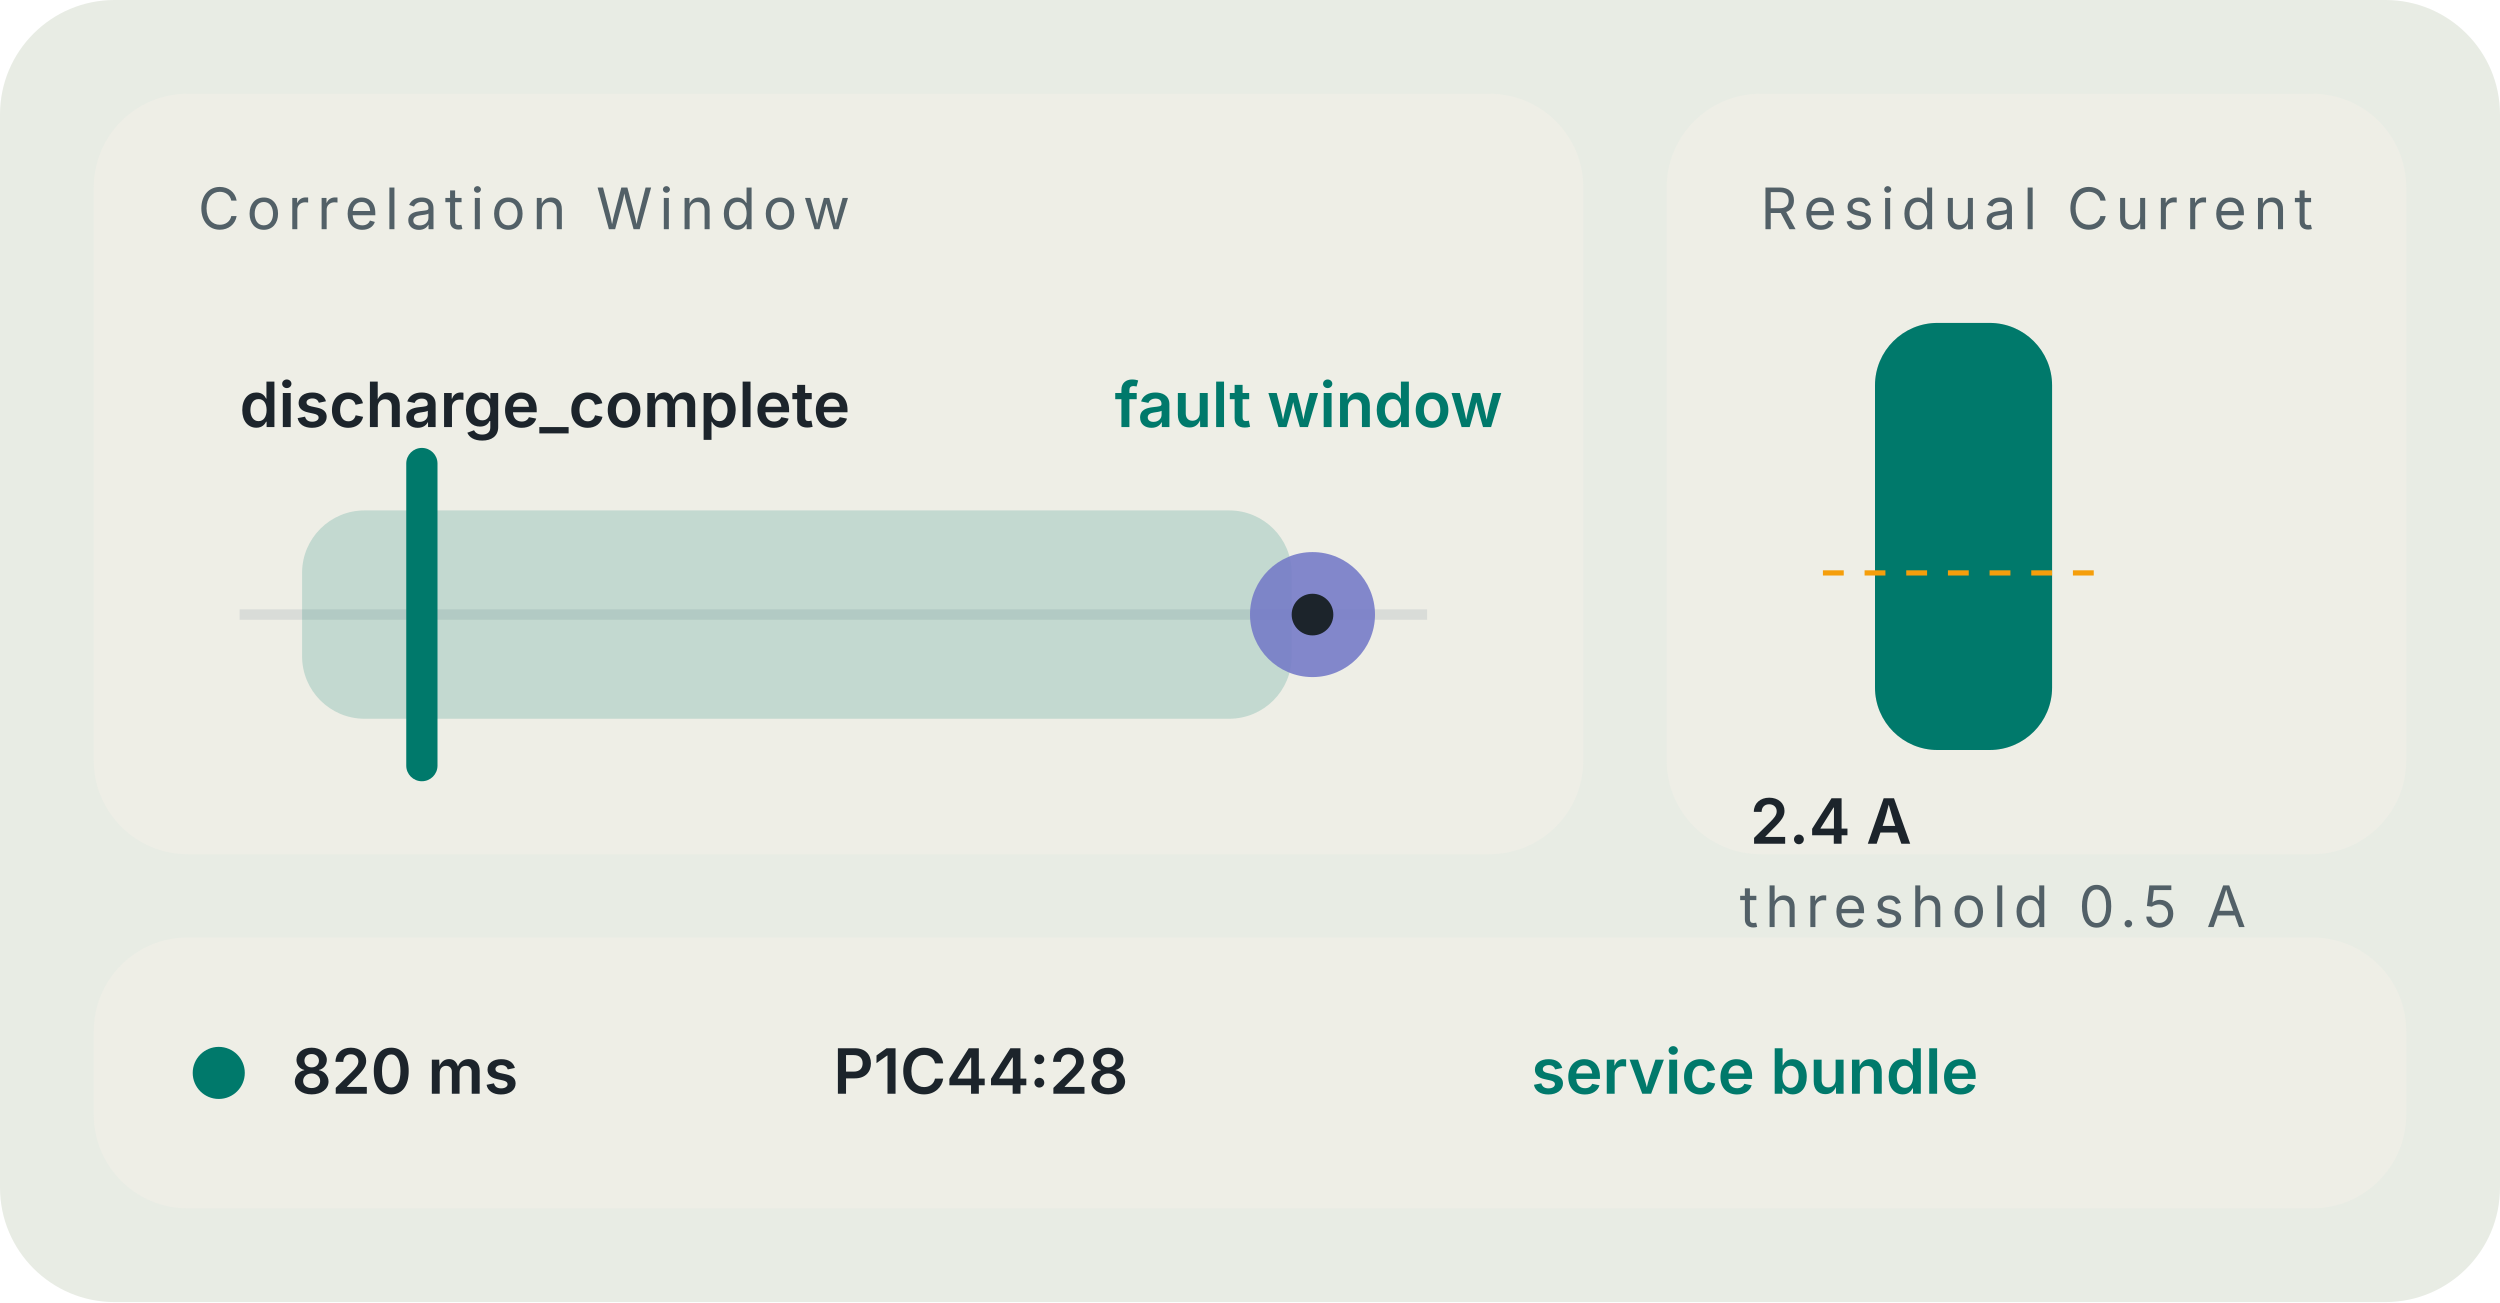
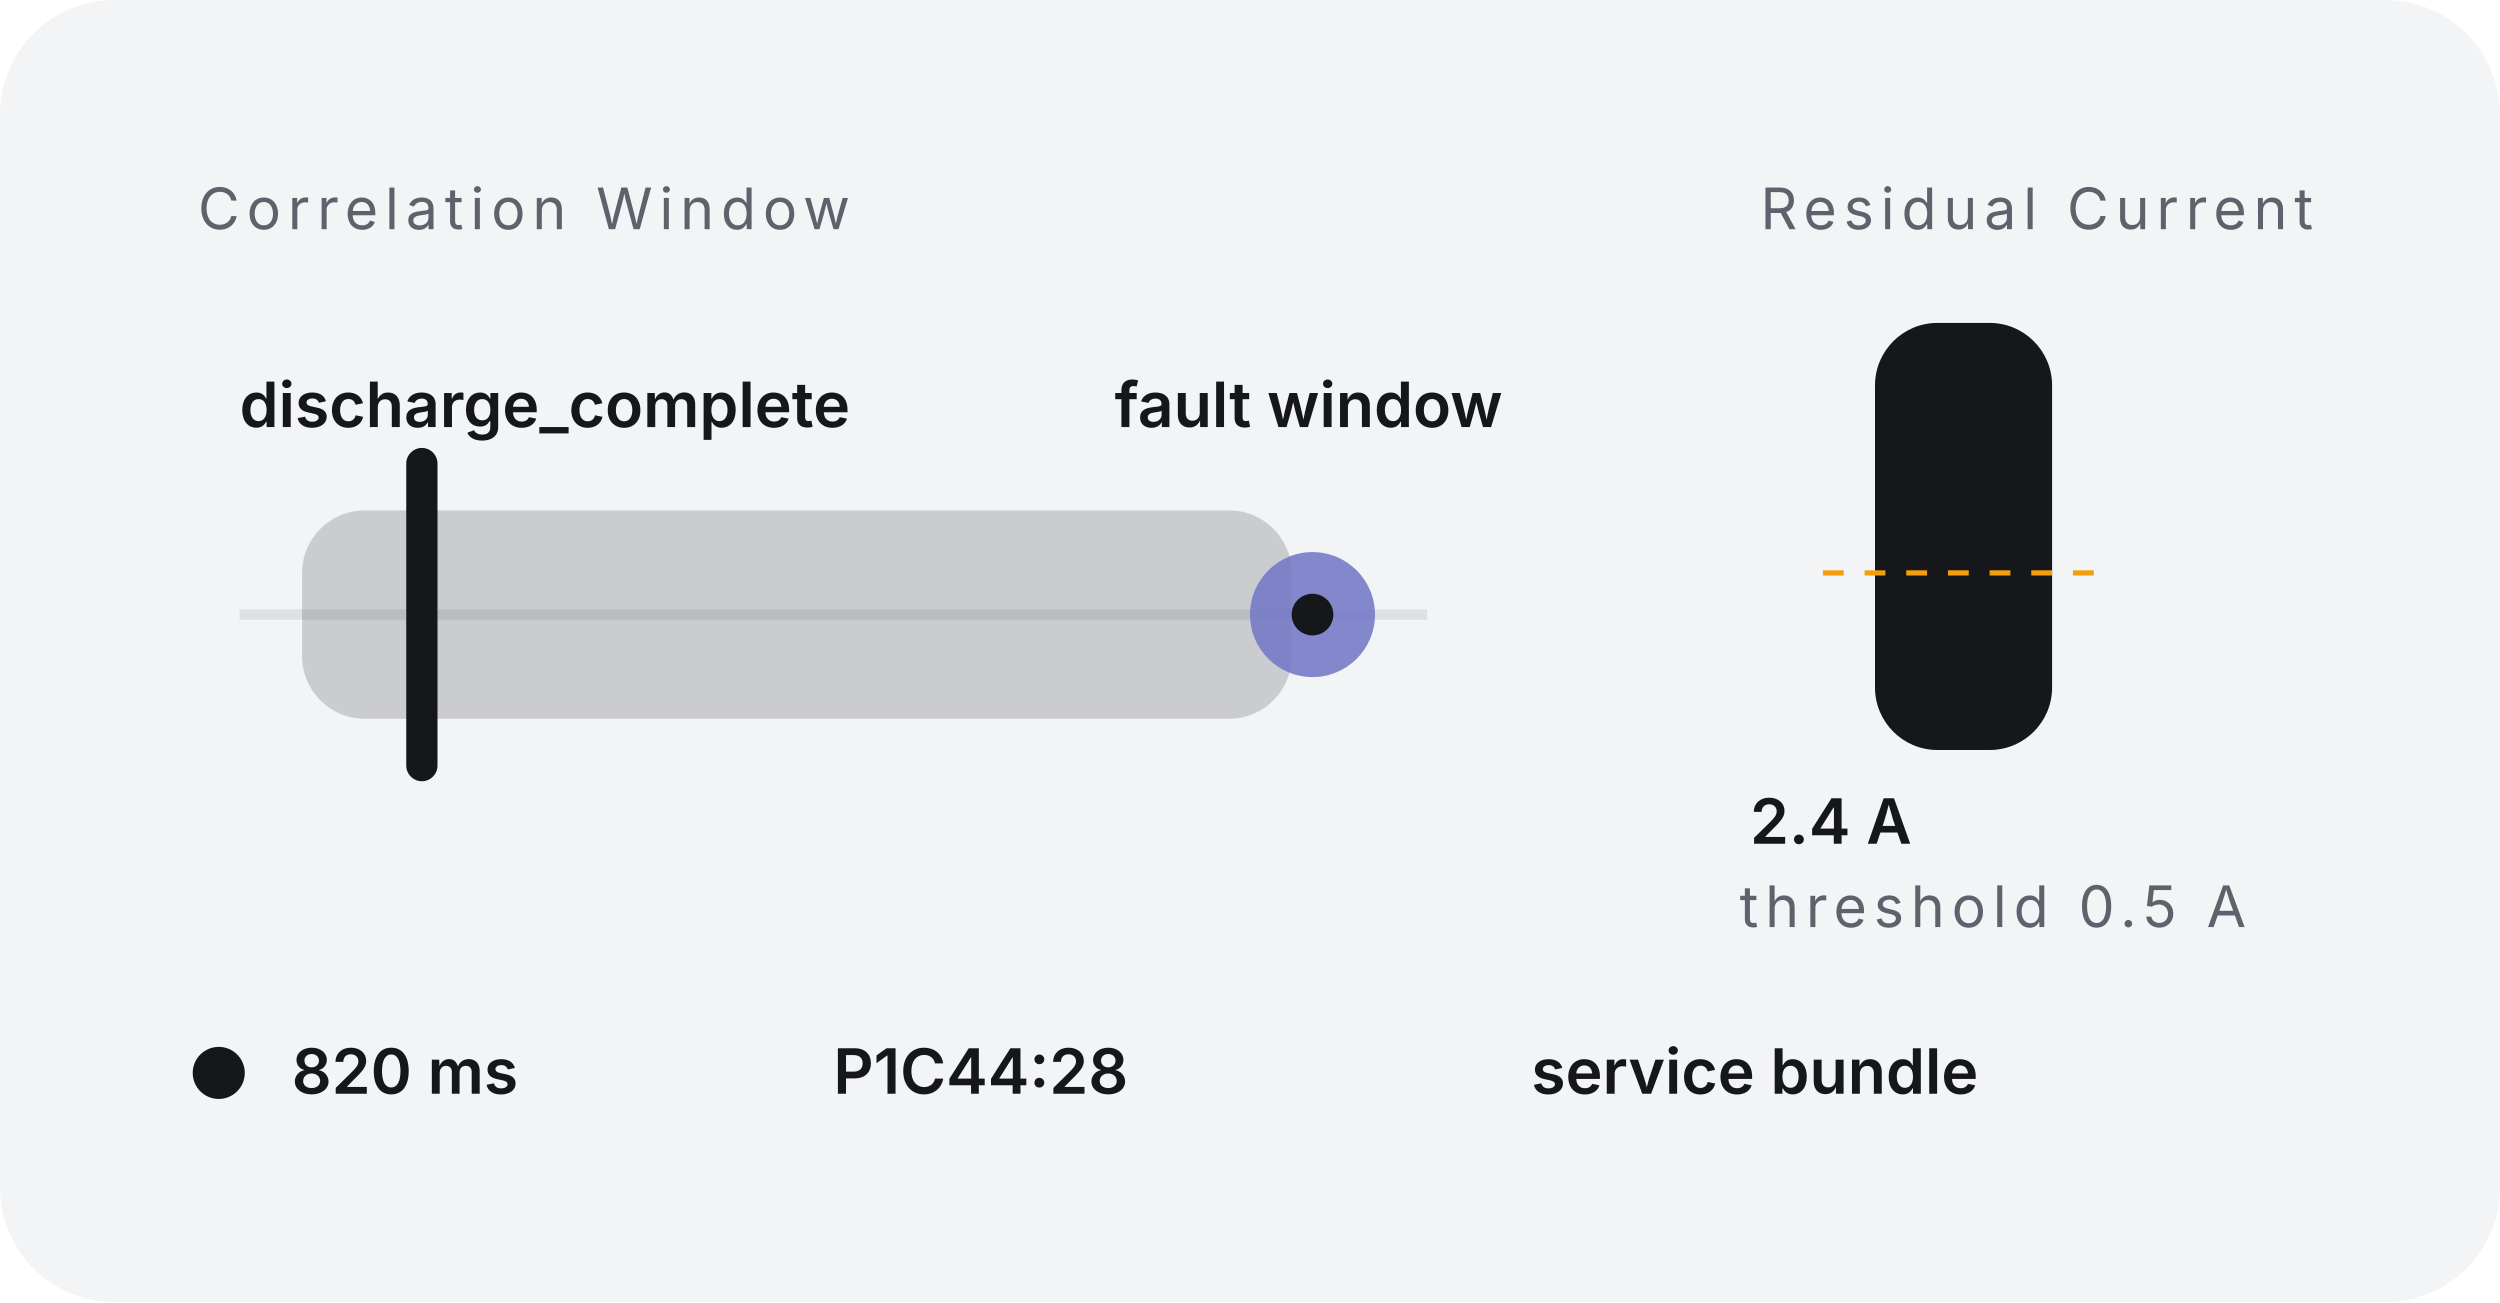
<svg xmlns="http://www.w3.org/2000/svg" viewBox="0 0 480 250" fill="none">
  <style>
-     .bg { fill: #e8ece4; }
-     .panel { fill: #eeeee6; }
+     .bg { fill: #f3f4f6; }
+     .panel { fill: #f3f4f6; }
    .line { stroke: rgba(143,155,168,0.22); stroke-width: 2; }
    .cursor { animation: cursor 4.6s ease-in-out infinite; }
    .gauge {
      transform-box: fill-box;
      transform-origin: bottom center;
      animation: gauge 4.6s ease-in-out infinite;
    }
    .fault { animation: fault 4.6s ease-in-out infinite; }
    .window { animation: window 4.6s ease-in-out infinite; }
-     .label { fill: #526067; font: 11px Inter, Arial, sans-serif; letter-spacing: 0.12em; text-transform: uppercase; }
-     .value { fill: #1c242b; font: 600 12px Inter, Arial, sans-serif; }
-     .key { fill: #00796b; font: 600 12px Inter, Arial, sans-serif; }
+     .label { fill: #5d626c; font: 11px Inter, Arial, sans-serif; letter-spacing: 0.12em; text-transform: uppercase; }
+     .value { fill: #16171b; font: 600 12px Inter, Arial, sans-serif; }
+     .key { fill: #16171b; font: 600 12px Inter, Arial, sans-serif; }
    @keyframes cursor {
      0%, 12% { transform: translateX(0); opacity: 0.35; }
      36%, 78% { transform: translateX(188px); opacity: 1; }
      100% { transform: translateX(188px); opacity: 0.45; }
    }
    @keyframes gauge {
      0%, 24% { transform: scaleY(0.18); }
      44%, 100% { transform: scaleY(0.92); }
    }
    @keyframes fault {
      0%, 40% { opacity: 0.18; transform: scale(0.85); }
      52%, 100% { opacity: 1; transform: scale(1); }
    }
    @keyframes window {
      0%, 14% { width: 190px; opacity: 0.22; }
      42%, 100% { width: 74px; opacity: 0.92; }
    }
    @media (prefers-reduced-motion: reduce) {
      .cursor, .gauge, .fault, .window { animation: none !important; transform: none !important; opacity: 1 !important; width: 74px; }
    }
  </style>
  <rect class="bg" x="0" y="0" width="480" height="250" rx="22" />
  <rect class="panel" x="18" y="18" width="286" height="146" rx="18" />
  <rect class="panel" x="320" y="18" width="142" height="146" rx="18" />
  <rect class="panel" x="18" y="180" width="444" height="52" rx="18" />
  <text class="label" x="38" y="44">Correlation Window</text>
  <line class="line" x1="46" y1="118" x2="274" y2="118" />
-   <rect class="window" x="58" y="98" width="190" height="40" rx="12" fill="#00796b" opacity="0.18" />
-   <rect class="cursor" x="78" y="86" width="6" height="64" rx="3" fill="#00796b" />
+   <rect class="window" x="58" y="98" width="190" height="40" rx="12" fill="#16171b" opacity="0.18" />
+   <rect class="cursor" x="78" y="86" width="6" height="64" rx="3" fill="#16171b" />
  <circle class="fault" cx="252" cy="118" r="12" fill="#7479c8" opacity="0.88" />
-   <circle class="fault" cx="252" cy="118" r="4" fill="#1c242b" />
+   <circle class="fault" cx="252" cy="118" r="4" fill="#16171b" />
  <text class="value" x="46" y="82">discharge_complete</text>
  <text class="key" x="214" y="82">fault window</text>
  <text class="label" x="338" y="44">Residual Current</text>
-   <rect x="360" y="62" width="34" height="82" rx="12" fill="#d2d5ce" />
-   <rect class="gauge" x="360" y="62" width="34" height="82" rx="12" fill="#00796b" />
+   <rect x="360" y="62" width="34" height="82" rx="12" fill="#e5e7eb" />
+   <rect class="gauge" x="360" y="62" width="34" height="82" rx="12" fill="#16171b" />
  <line x1="350" y1="110" x2="404" y2="110" stroke="#f59e0b" stroke-dasharray="4 4" />
  <text class="value" x="336" y="162">2.4 A</text>
  <text class="label" x="334" y="178">threshold 0.5 A</text>
-   <circle class="fault" cx="42" cy="206" r="5" fill="#00796b" />
+   <circle class="fault" cx="42" cy="206" r="5" fill="#16171b" />
  <text class="value" x="56" y="210">820 ms</text>
  <text class="value" x="160" y="210">P1C44:28</text>
  <text class="key" x="294" y="210">service bundle</text>
</svg>
